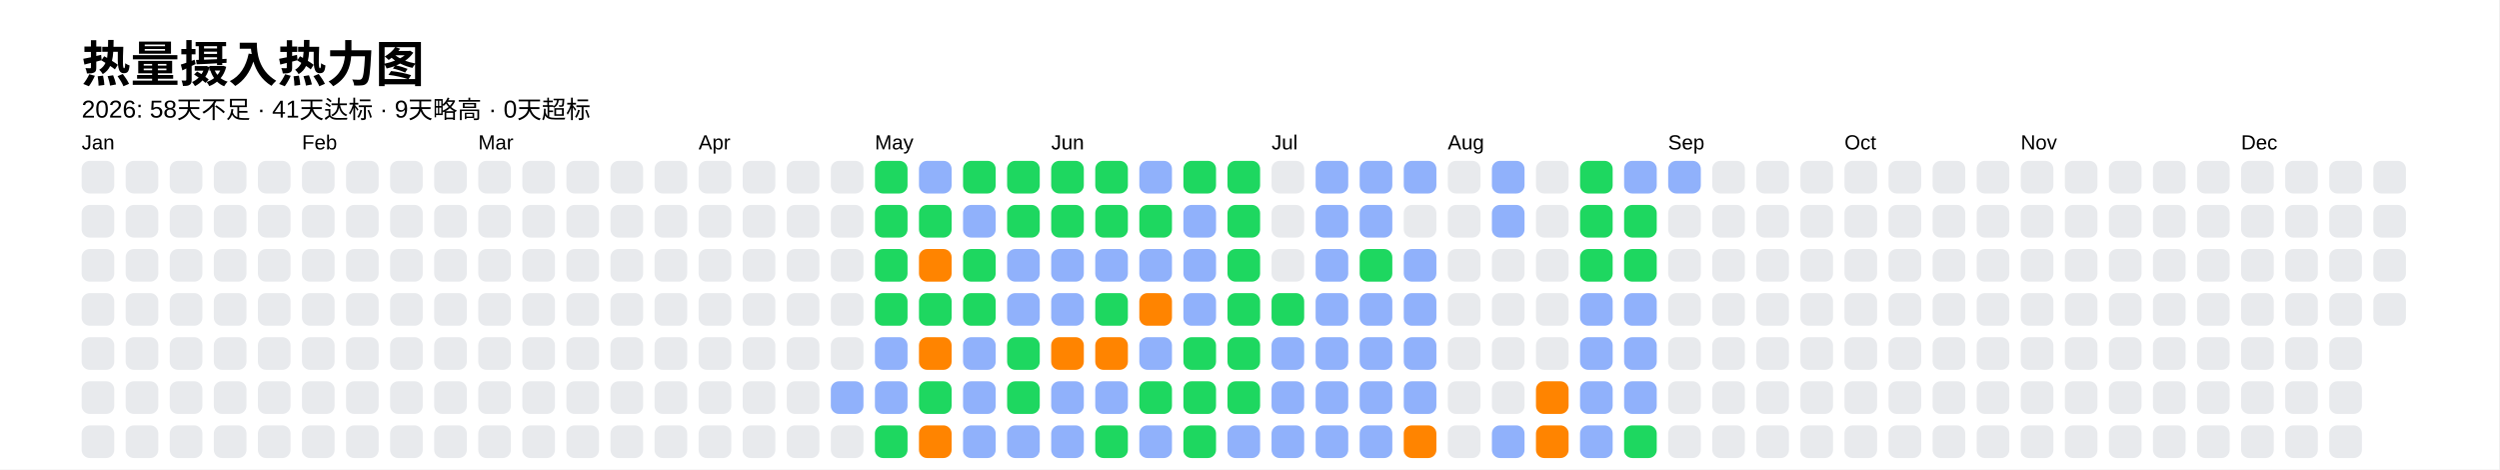
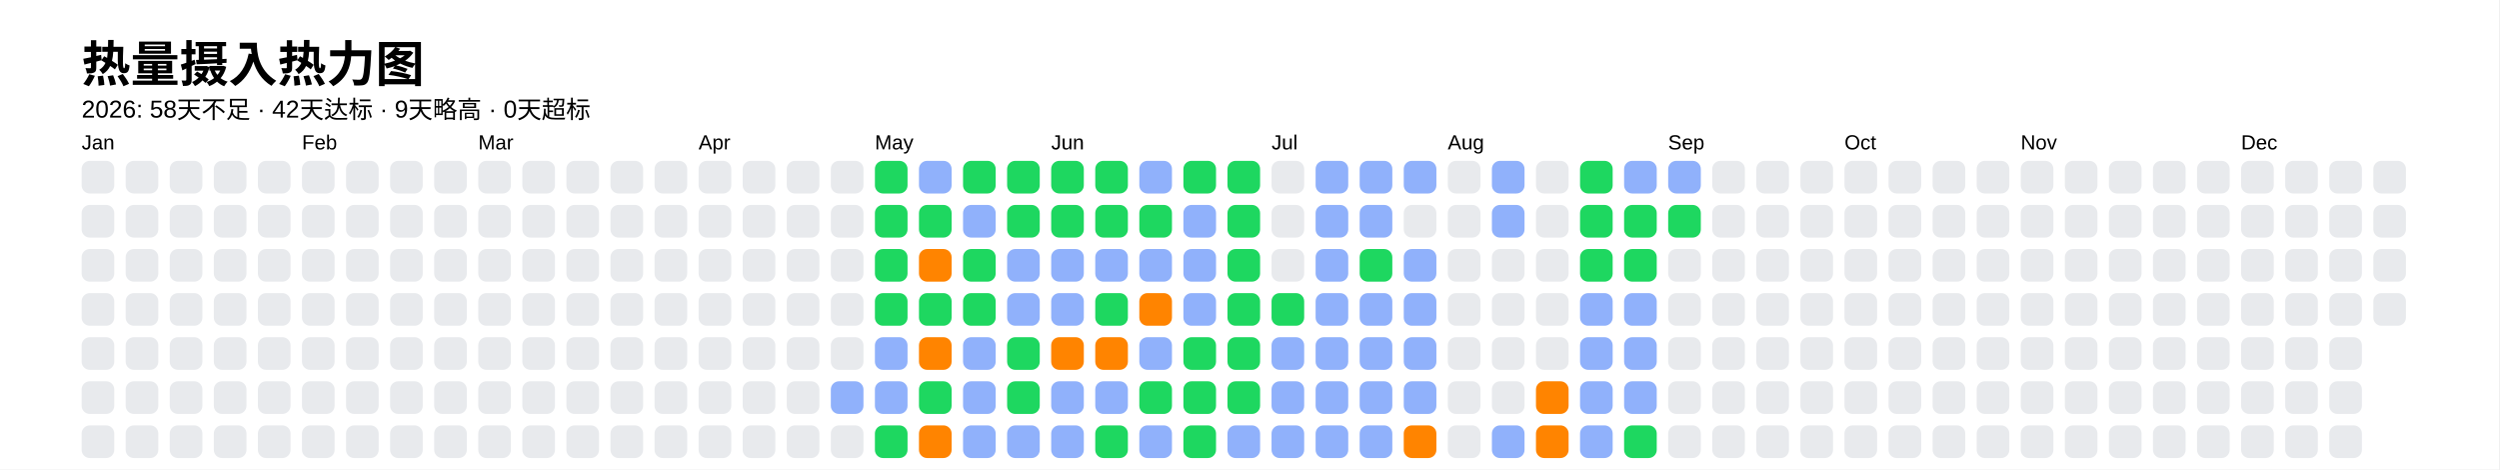
<svg xmlns="http://www.w3.org/2000/svg" style="background-color:white;" baseProfile="full" height="57.5mm" version="1.1" viewBox="0,0,306.2,57.5" width="306.2mm">
  <defs />
  <rect fill="#FFFFFF" height="57.5" width="306.2" x="0" y="0" />
  <text fill="#000000" style="font-size:6px; font-family:Arial; font-weight:bold;" x="10" y="10">热量摄入热力图</text>
-   <text fill="#000000" style="font-size:3px; font-family:Arial;" x="10" y="14.4">2026: 58天不足 · 41天达标 · 9天略高 · 0天超标</text>
+   <text fill="#000000" style="font-size:3px; font-family:Arial;" x="10" y="14.4">2026: 58天不足 · 42天达标 · 9天略高 · 0天超标</text>
  <text fill="#000000" style="font-size:2.5px; font-family:Arial" x="10" y="18.3">Jan</text>
  <rect fill="#E8EAED" height="4" rx="1" ry="1" width="4" x="10" y="19.7" />
  <rect fill="#E8EAED" height="4" rx="1" ry="1" width="4" x="10" y="25.1" />
  <rect fill="#E8EAED" height="4" rx="1" ry="1" width="4" x="10" y="30.5" />
  <rect fill="#E8EAED" height="4" rx="1" ry="1" width="4" x="10" y="35.9" />
  <rect fill="#E8EAED" height="4" rx="1" ry="1" width="4" x="10" y="41.3" />
  <rect fill="#E8EAED" height="4" rx="1" ry="1" width="4" x="10" y="46.7" />
  <rect fill="#E8EAED" height="4" rx="1" ry="1" width="4" x="10" y="52.1" />
  <rect fill="#E8EAED" height="4" rx="1" ry="1" width="4" x="15.4" y="19.7" />
  <rect fill="#E8EAED" height="4" rx="1" ry="1" width="4" x="15.4" y="25.1" />
  <rect fill="#E8EAED" height="4" rx="1" ry="1" width="4" x="15.4" y="30.5" />
  <rect fill="#E8EAED" height="4" rx="1" ry="1" width="4" x="15.4" y="35.9" />
  <rect fill="#E8EAED" height="4" rx="1" ry="1" width="4" x="15.4" y="41.3" />
  <rect fill="#E8EAED" height="4" rx="1" ry="1" width="4" x="15.4" y="46.7" />
  <rect fill="#E8EAED" height="4" rx="1" ry="1" width="4" x="15.4" y="52.1" />
  <rect fill="#E8EAED" height="4" rx="1" ry="1" width="4" x="20.8" y="19.7" />
  <rect fill="#E8EAED" height="4" rx="1" ry="1" width="4" x="20.8" y="25.1" />
  <rect fill="#E8EAED" height="4" rx="1" ry="1" width="4" x="20.8" y="30.5" />
  <rect fill="#E8EAED" height="4" rx="1" ry="1" width="4" x="20.8" y="35.9" />
  <rect fill="#E8EAED" height="4" rx="1" ry="1" width="4" x="20.8" y="41.3" />
  <rect fill="#E8EAED" height="4" rx="1" ry="1" width="4" x="20.8" y="46.7" />
  <rect fill="#E8EAED" height="4" rx="1" ry="1" width="4" x="20.8" y="52.1" />
  <rect fill="#E8EAED" height="4" rx="1" ry="1" width="4" x="26.2" y="19.7" />
  <rect fill="#E8EAED" height="4" rx="1" ry="1" width="4" x="26.2" y="25.1" />
  <rect fill="#E8EAED" height="4" rx="1" ry="1" width="4" x="26.2" y="30.5" />
  <rect fill="#E8EAED" height="4" rx="1" ry="1" width="4" x="26.2" y="35.9" />
  <rect fill="#E8EAED" height="4" rx="1" ry="1" width="4" x="26.2" y="41.3" />
  <rect fill="#E8EAED" height="4" rx="1" ry="1" width="4" x="26.2" y="46.7" />
  <rect fill="#E8EAED" height="4" rx="1" ry="1" width="4" x="26.2" y="52.1" />
  <rect fill="#E8EAED" height="4" rx="1" ry="1" width="4" x="31.6" y="19.7" />
  <rect fill="#E8EAED" height="4" rx="1" ry="1" width="4" x="31.6" y="25.1" />
  <rect fill="#E8EAED" height="4" rx="1" ry="1" width="4" x="31.6" y="30.5" />
  <rect fill="#E8EAED" height="4" rx="1" ry="1" width="4" x="31.6" y="35.9" />
  <rect fill="#E8EAED" height="4" rx="1" ry="1" width="4" x="31.6" y="41.3" />
  <rect fill="#E8EAED" height="4" rx="1" ry="1" width="4" x="31.6" y="46.7" />
  <rect fill="#E8EAED" height="4" rx="1" ry="1" width="4" x="31.6" y="52.1" />
  <text fill="#000000" style="font-size:2.5px; font-family:Arial" x="37.0" y="18.3">Feb</text>
  <rect fill="#E8EAED" height="4" rx="1" ry="1" width="4" x="37.0" y="19.7" />
  <rect fill="#E8EAED" height="4" rx="1" ry="1" width="4" x="37.0" y="25.1" />
  <rect fill="#E8EAED" height="4" rx="1" ry="1" width="4" x="37.0" y="30.5" />
  <rect fill="#E8EAED" height="4" rx="1" ry="1" width="4" x="37.0" y="35.9" />
  <rect fill="#E8EAED" height="4" rx="1" ry="1" width="4" x="37.0" y="41.3" />
  <rect fill="#E8EAED" height="4" rx="1" ry="1" width="4" x="37.0" y="46.7" />
  <rect fill="#E8EAED" height="4" rx="1" ry="1" width="4" x="37.0" y="52.1" />
  <rect fill="#E8EAED" height="4" rx="1" ry="1" width="4" x="42.4" y="19.7" />
  <rect fill="#E8EAED" height="4" rx="1" ry="1" width="4" x="42.4" y="25.1" />
  <rect fill="#E8EAED" height="4" rx="1" ry="1" width="4" x="42.4" y="30.5" />
  <rect fill="#E8EAED" height="4" rx="1" ry="1" width="4" x="42.4" y="35.9" />
  <rect fill="#E8EAED" height="4" rx="1" ry="1" width="4" x="42.4" y="41.3" />
  <rect fill="#E8EAED" height="4" rx="1" ry="1" width="4" x="42.4" y="46.7" />
  <rect fill="#E8EAED" height="4" rx="1" ry="1" width="4" x="42.4" y="52.1" />
  <rect fill="#E8EAED" height="4" rx="1" ry="1" width="4" x="47.8" y="19.7" />
  <rect fill="#E8EAED" height="4" rx="1" ry="1" width="4" x="47.8" y="25.1" />
  <rect fill="#E8EAED" height="4" rx="1" ry="1" width="4" x="47.8" y="30.5" />
  <rect fill="#E8EAED" height="4" rx="1" ry="1" width="4" x="47.8" y="35.9" />
  <rect fill="#E8EAED" height="4" rx="1" ry="1" width="4" x="47.8" y="41.3" />
  <rect fill="#E8EAED" height="4" rx="1" ry="1" width="4" x="47.8" y="46.7" />
  <rect fill="#E8EAED" height="4" rx="1" ry="1" width="4" x="47.8" y="52.1" />
  <rect fill="#E8EAED" height="4" rx="1" ry="1" width="4" x="53.2" y="19.7" />
  <rect fill="#E8EAED" height="4" rx="1" ry="1" width="4" x="53.2" y="25.1" />
  <rect fill="#E8EAED" height="4" rx="1" ry="1" width="4" x="53.2" y="30.5" />
  <rect fill="#E8EAED" height="4" rx="1" ry="1" width="4" x="53.2" y="35.9" />
  <rect fill="#E8EAED" height="4" rx="1" ry="1" width="4" x="53.2" y="41.3" />
  <rect fill="#E8EAED" height="4" rx="1" ry="1" width="4" x="53.2" y="46.7" />
  <rect fill="#E8EAED" height="4" rx="1" ry="1" width="4" x="53.2" y="52.1" />
  <text fill="#000000" style="font-size:2.5px; font-family:Arial" x="58.6" y="18.3">Mar</text>
  <rect fill="#E8EAED" height="4" rx="1" ry="1" width="4" x="58.6" y="19.7" />
  <rect fill="#E8EAED" height="4" rx="1" ry="1" width="4" x="58.6" y="25.1" />
  <rect fill="#E8EAED" height="4" rx="1" ry="1" width="4" x="58.6" y="30.5" />
  <rect fill="#E8EAED" height="4" rx="1" ry="1" width="4" x="58.6" y="35.9" />
  <rect fill="#E8EAED" height="4" rx="1" ry="1" width="4" x="58.6" y="41.3" />
  <rect fill="#E8EAED" height="4" rx="1" ry="1" width="4" x="58.6" y="46.7" />
  <rect fill="#E8EAED" height="4" rx="1" ry="1" width="4" x="58.6" y="52.1" />
  <rect fill="#E8EAED" height="4" rx="1" ry="1" width="4" x="64" y="19.7" />
  <rect fill="#E8EAED" height="4" rx="1" ry="1" width="4" x="64" y="25.1" />
  <rect fill="#E8EAED" height="4" rx="1" ry="1" width="4" x="64" y="30.5" />
  <rect fill="#E8EAED" height="4" rx="1" ry="1" width="4" x="64" y="35.9" />
  <rect fill="#E8EAED" height="4" rx="1" ry="1" width="4" x="64" y="41.3" />
  <rect fill="#E8EAED" height="4" rx="1" ry="1" width="4" x="64" y="46.7" />
  <rect fill="#E8EAED" height="4" rx="1" ry="1" width="4" x="64" y="52.1" />
  <rect fill="#E8EAED" height="4" rx="1" ry="1" width="4" x="69.4" y="19.7" />
  <rect fill="#E8EAED" height="4" rx="1" ry="1" width="4" x="69.4" y="25.1" />
  <rect fill="#E8EAED" height="4" rx="1" ry="1" width="4" x="69.4" y="30.5" />
  <rect fill="#E8EAED" height="4" rx="1" ry="1" width="4" x="69.4" y="35.9" />
  <rect fill="#E8EAED" height="4" rx="1" ry="1" width="4" x="69.4" y="41.3" />
  <rect fill="#E8EAED" height="4" rx="1" ry="1" width="4" x="69.4" y="46.7" />
  <rect fill="#E8EAED" height="4" rx="1" ry="1" width="4" x="69.4" y="52.1" />
  <rect fill="#E8EAED" height="4" rx="1" ry="1" width="4" x="74.8" y="19.7" />
  <rect fill="#E8EAED" height="4" rx="1" ry="1" width="4" x="74.8" y="25.1" />
  <rect fill="#E8EAED" height="4" rx="1" ry="1" width="4" x="74.8" y="30.5" />
  <rect fill="#E8EAED" height="4" rx="1" ry="1" width="4" x="74.8" y="35.9" />
  <rect fill="#E8EAED" height="4" rx="1" ry="1" width="4" x="74.8" y="41.3" />
  <rect fill="#E8EAED" height="4" rx="1" ry="1" width="4" x="74.8" y="46.7" />
  <rect fill="#E8EAED" height="4" rx="1" ry="1" width="4" x="74.8" y="52.1" />
  <rect fill="#E8EAED" height="4" rx="1" ry="1" width="4" x="80.2" y="19.7" />
  <rect fill="#E8EAED" height="4" rx="1" ry="1" width="4" x="80.2" y="25.1" />
  <rect fill="#E8EAED" height="4" rx="1" ry="1" width="4" x="80.2" y="30.5" />
  <rect fill="#E8EAED" height="4" rx="1" ry="1" width="4" x="80.2" y="35.9" />
  <rect fill="#E8EAED" height="4" rx="1" ry="1" width="4" x="80.2" y="41.3" />
  <rect fill="#E8EAED" height="4" rx="1" ry="1" width="4" x="80.2" y="46.7" />
  <rect fill="#E8EAED" height="4" rx="1" ry="1" width="4" x="80.2" y="52.1" />
  <text fill="#000000" style="font-size:2.5px; font-family:Arial" x="85.6" y="18.3">Apr</text>
  <rect fill="#E8EAED" height="4" rx="1" ry="1" width="4" x="85.6" y="19.7" />
  <rect fill="#E8EAED" height="4" rx="1" ry="1" width="4" x="85.6" y="25.1" />
  <rect fill="#E8EAED" height="4" rx="1" ry="1" width="4" x="85.6" y="30.5" />
  <rect fill="#E8EAED" height="4" rx="1" ry="1" width="4" x="85.6" y="35.9" />
  <rect fill="#E8EAED" height="4" rx="1" ry="1" width="4" x="85.6" y="41.3" />
  <rect fill="#E8EAED" height="4" rx="1" ry="1" width="4" x="85.6" y="46.7" />
  <rect fill="#E8EAED" height="4" rx="1" ry="1" width="4" x="85.6" y="52.1" />
  <rect fill="#E8EAED" height="4" rx="1" ry="1" width="4" x="91" y="19.7" />
  <rect fill="#E8EAED" height="4" rx="1" ry="1" width="4" x="91" y="25.1" />
  <rect fill="#E8EAED" height="4" rx="1" ry="1" width="4" x="91" y="30.5" />
  <rect fill="#E8EAED" height="4" rx="1" ry="1" width="4" x="91" y="35.9" />
  <rect fill="#E8EAED" height="4" rx="1" ry="1" width="4" x="91" y="41.3" />
  <rect fill="#E8EAED" height="4" rx="1" ry="1" width="4" x="91" y="46.7" />
  <rect fill="#E8EAED" height="4" rx="1" ry="1" width="4" x="91" y="52.1" />
  <rect fill="#E8EAED" height="4" rx="1" ry="1" width="4" x="96.4" y="19.7" />
  <rect fill="#E8EAED" height="4" rx="1" ry="1" width="4" x="96.4" y="25.1" />
  <rect fill="#E8EAED" height="4" rx="1" ry="1" width="4" x="96.4" y="30.5" />
  <rect fill="#E8EAED" height="4" rx="1" ry="1" width="4" x="96.4" y="35.9" />
  <rect fill="#E8EAED" height="4" rx="1" ry="1" width="4" x="96.4" y="41.3" />
  <rect fill="#E8EAED" height="4" rx="1" ry="1" width="4" x="96.4" y="46.7" />
  <rect fill="#E8EAED" height="4" rx="1" ry="1" width="4" x="96.4" y="52.1" />
  <rect fill="#E8EAED" height="4" rx="1" ry="1" width="4" x="101.8" y="19.7" />
  <rect fill="#E8EAED" height="4" rx="1" ry="1" width="4" x="101.8" y="25.1" />
  <rect fill="#E8EAED" height="4" rx="1" ry="1" width="4" x="101.8" y="30.5" />
  <rect fill="#E8EAED" height="4" rx="1" ry="1" width="4" x="101.8" y="35.9" />
  <rect fill="#E8EAED" height="4" rx="1" ry="1" width="4" x="101.8" y="41.3" />
  <rect fill="#90b1fb" height="4" rx="1" ry="1" width="4" x="101.8" y="46.7" />
  <rect fill="#E8EAED" height="4" rx="1" ry="1" width="4" x="101.8" y="52.1" />
  <text fill="#000000" style="font-size:2.5px; font-family:Arial" x="107.2" y="18.3">May</text>
  <rect fill="#1ed760" height="4" rx="1" ry="1" width="4" x="107.2" y="19.7" />
  <rect fill="#1ed760" height="4" rx="1" ry="1" width="4" x="107.2" y="25.1" />
  <rect fill="#1ed760" height="4" rx="1" ry="1" width="4" x="107.2" y="30.5" />
  <rect fill="#1ed760" height="4" rx="1" ry="1" width="4" x="107.2" y="35.9" />
  <rect fill="#90b1fb" height="4" rx="1" ry="1" width="4" x="107.2" y="41.3" />
  <rect fill="#90b1fb" height="4" rx="1" ry="1" width="4" x="107.2" y="46.7" />
  <rect fill="#1ed760" height="4" rx="1" ry="1" width="4" x="107.2" y="52.1" />
  <rect fill="#90b1fb" height="4" rx="1" ry="1" width="4" x="112.6" y="19.7" />
  <rect fill="#1ed760" height="4" rx="1" ry="1" width="4" x="112.6" y="25.1" />
  <rect fill="#ff8400" height="4" rx="1" ry="1" width="4" x="112.6" y="30.5" />
  <rect fill="#1ed760" height="4" rx="1" ry="1" width="4" x="112.6" y="35.9" />
  <rect fill="#ff8400" height="4" rx="1" ry="1" width="4" x="112.6" y="41.3" />
  <rect fill="#1ed760" height="4" rx="1" ry="1" width="4" x="112.6" y="46.7" />
  <rect fill="#ff8400" height="4" rx="1" ry="1" width="4" x="112.6" y="52.1" />
  <rect fill="#1ed760" height="4" rx="1" ry="1" width="4" x="118" y="19.7" />
  <rect fill="#90b1fb" height="4" rx="1" ry="1" width="4" x="118" y="25.1" />
  <rect fill="#1ed760" height="4" rx="1" ry="1" width="4" x="118" y="30.5" />
  <rect fill="#1ed760" height="4" rx="1" ry="1" width="4" x="118" y="35.9" />
  <rect fill="#90b1fb" height="4" rx="1" ry="1" width="4" x="118" y="41.3" />
  <rect fill="#90b1fb" height="4" rx="1" ry="1" width="4" x="118" y="46.7" />
  <rect fill="#90b1fb" height="4" rx="1" ry="1" width="4" x="118" y="52.1" />
  <rect fill="#1ed760" height="4" rx="1" ry="1" width="4" x="123.4" y="19.7" />
  <rect fill="#1ed760" height="4" rx="1" ry="1" width="4" x="123.4" y="25.1" />
  <rect fill="#90b1fb" height="4" rx="1" ry="1" width="4" x="123.4" y="30.5" />
  <rect fill="#90b1fb" height="4" rx="1" ry="1" width="4" x="123.4" y="35.9" />
  <rect fill="#1ed760" height="4" rx="1" ry="1" width="4" x="123.4" y="41.3" />
  <rect fill="#1ed760" height="4" rx="1" ry="1" width="4" x="123.4" y="46.7" />
  <rect fill="#90b1fb" height="4" rx="1" ry="1" width="4" x="123.4" y="52.1" />
  <text fill="#000000" style="font-size:2.5px; font-family:Arial" x="128.8" y="18.3">Jun</text>
  <rect fill="#1ed760" height="4" rx="1" ry="1" width="4" x="128.8" y="19.7" />
  <rect fill="#1ed760" height="4" rx="1" ry="1" width="4" x="128.8" y="25.1" />
  <rect fill="#90b1fb" height="4" rx="1" ry="1" width="4" x="128.8" y="30.5" />
  <rect fill="#90b1fb" height="4" rx="1" ry="1" width="4" x="128.8" y="35.9" />
  <rect fill="#ff8400" height="4" rx="1" ry="1" width="4" x="128.8" y="41.3" />
  <rect fill="#90b1fb" height="4" rx="1" ry="1" width="4" x="128.8" y="46.7" />
  <rect fill="#90b1fb" height="4" rx="1" ry="1" width="4" x="128.8" y="52.1" />
  <rect fill="#1ed760" height="4" rx="1" ry="1" width="4" x="134.2" y="19.7" />
  <rect fill="#1ed760" height="4" rx="1" ry="1" width="4" x="134.2" y="25.1" />
  <rect fill="#90b1fb" height="4" rx="1" ry="1" width="4" x="134.2" y="30.5" />
  <rect fill="#1ed760" height="4" rx="1" ry="1" width="4" x="134.2" y="35.9" />
  <rect fill="#ff8400" height="4" rx="1" ry="1" width="4" x="134.2" y="41.3" />
  <rect fill="#90b1fb" height="4" rx="1" ry="1" width="4" x="134.2" y="46.7" />
  <rect fill="#1ed760" height="4" rx="1" ry="1" width="4" x="134.2" y="52.1" />
  <rect fill="#90b1fb" height="4" rx="1" ry="1" width="4" x="139.6" y="19.7" />
  <rect fill="#1ed760" height="4" rx="1" ry="1" width="4" x="139.6" y="25.1" />
  <rect fill="#90b1fb" height="4" rx="1" ry="1" width="4" x="139.6" y="30.5" />
  <rect fill="#ff8400" height="4" rx="1" ry="1" width="4" x="139.6" y="35.9" />
  <rect fill="#90b1fb" height="4" rx="1" ry="1" width="4" x="139.6" y="41.3" />
  <rect fill="#1ed760" height="4" rx="1" ry="1" width="4" x="139.6" y="46.7" />
  <rect fill="#90b1fb" height="4" rx="1" ry="1" width="4" x="139.6" y="52.1" />
  <rect fill="#1ed760" height="4" rx="1" ry="1" width="4" x="145" y="19.7" />
  <rect fill="#90b1fb" height="4" rx="1" ry="1" width="4" x="145" y="25.1" />
  <rect fill="#90b1fb" height="4" rx="1" ry="1" width="4" x="145" y="30.5" />
  <rect fill="#90b1fb" height="4" rx="1" ry="1" width="4" x="145" y="35.9" />
  <rect fill="#1ed760" height="4" rx="1" ry="1" width="4" x="145" y="41.3" />
  <rect fill="#1ed760" height="4" rx="1" ry="1" width="4" x="145" y="46.7" />
  <rect fill="#1ed760" height="4" rx="1" ry="1" width="4" x="145" y="52.1" />
  <rect fill="#1ed760" height="4" rx="1" ry="1" width="4" x="150.4" y="19.7" />
  <rect fill="#1ed760" height="4" rx="1" ry="1" width="4" x="150.4" y="25.1" />
  <rect fill="#1ed760" height="4" rx="1" ry="1" width="4" x="150.4" y="30.5" />
  <rect fill="#1ed760" height="4" rx="1" ry="1" width="4" x="150.4" y="35.9" />
  <rect fill="#1ed760" height="4" rx="1" ry="1" width="4" x="150.4" y="41.3" />
  <rect fill="#1ed760" height="4" rx="1" ry="1" width="4" x="150.4" y="46.7" />
  <rect fill="#90b1fb" height="4" rx="1" ry="1" width="4" x="150.4" y="52.1" />
  <text fill="#000000" style="font-size:2.5px; font-family:Arial" x="155.8" y="18.3">Jul</text>
  <rect fill="#E8EAED" height="4" rx="1" ry="1" width="4" x="155.8" y="19.7" />
  <rect fill="#E8EAED" height="4" rx="1" ry="1" width="4" x="155.8" y="25.1" />
  <rect fill="#E8EAED" height="4" rx="1" ry="1" width="4" x="155.8" y="30.5" />
  <rect fill="#1ed760" height="4" rx="1" ry="1" width="4" x="155.8" y="35.9" />
  <rect fill="#90b1fb" height="4" rx="1" ry="1" width="4" x="155.8" y="41.3" />
  <rect fill="#90b1fb" height="4" rx="1" ry="1" width="4" x="155.8" y="46.7" />
  <rect fill="#90b1fb" height="4" rx="1" ry="1" width="4" x="155.8" y="52.1" />
  <rect fill="#90b1fb" height="4" rx="1" ry="1" width="4" x="161.2" y="19.7" />
  <rect fill="#90b1fb" height="4" rx="1" ry="1" width="4" x="161.2" y="25.1" />
  <rect fill="#90b1fb" height="4" rx="1" ry="1" width="4" x="161.2" y="30.5" />
  <rect fill="#90b1fb" height="4" rx="1" ry="1" width="4" x="161.2" y="35.9" />
  <rect fill="#90b1fb" height="4" rx="1" ry="1" width="4" x="161.2" y="41.3" />
  <rect fill="#90b1fb" height="4" rx="1" ry="1" width="4" x="161.2" y="46.7" />
  <rect fill="#90b1fb" height="4" rx="1" ry="1" width="4" x="161.2" y="52.1" />
  <rect fill="#90b1fb" height="4" rx="1" ry="1" width="4" x="166.6" y="19.7" />
  <rect fill="#90b1fb" height="4" rx="1" ry="1" width="4" x="166.6" y="25.1" />
  <rect fill="#1ed760" height="4" rx="1" ry="1" width="4" x="166.6" y="30.5" />
  <rect fill="#90b1fb" height="4" rx="1" ry="1" width="4" x="166.6" y="35.9" />
  <rect fill="#90b1fb" height="4" rx="1" ry="1" width="4" x="166.6" y="41.3" />
  <rect fill="#90b1fb" height="4" rx="1" ry="1" width="4" x="166.6" y="46.7" />
  <rect fill="#90b1fb" height="4" rx="1" ry="1" width="4" x="166.6" y="52.1" />
  <rect fill="#90b1fb" height="4" rx="1" ry="1" width="4" x="172" y="19.7" />
  <rect fill="#E8EAED" height="4" rx="1" ry="1" width="4" x="172" y="25.1" />
  <rect fill="#90b1fb" height="4" rx="1" ry="1" width="4" x="172" y="30.5" />
  <rect fill="#90b1fb" height="4" rx="1" ry="1" width="4" x="172" y="35.9" />
  <rect fill="#90b1fb" height="4" rx="1" ry="1" width="4" x="172" y="41.3" />
  <rect fill="#90b1fb" height="4" rx="1" ry="1" width="4" x="172" y="46.7" />
  <rect fill="#ff8400" height="4" rx="1" ry="1" width="4" x="172" y="52.1" />
  <text fill="#000000" style="font-size:2.5px; font-family:Arial" x="177.4" y="18.3">Aug</text>
  <rect fill="#E8EAED" height="4" rx="1" ry="1" width="4" x="177.4" y="19.7" />
  <rect fill="#E8EAED" height="4" rx="1" ry="1" width="4" x="177.4" y="25.1" />
  <rect fill="#E8EAED" height="4" rx="1" ry="1" width="4" x="177.4" y="30.5" />
  <rect fill="#E8EAED" height="4" rx="1" ry="1" width="4" x="177.4" y="35.9" />
  <rect fill="#E8EAED" height="4" rx="1" ry="1" width="4" x="177.4" y="41.3" />
  <rect fill="#E8EAED" height="4" rx="1" ry="1" width="4" x="177.4" y="46.7" />
  <rect fill="#E8EAED" height="4" rx="1" ry="1" width="4" x="177.4" y="52.1" />
  <rect fill="#90b1fb" height="4" rx="1" ry="1" width="4" x="182.8" y="19.7" />
  <rect fill="#90b1fb" height="4" rx="1" ry="1" width="4" x="182.8" y="25.1" />
  <rect fill="#E8EAED" height="4" rx="1" ry="1" width="4" x="182.8" y="30.5" />
  <rect fill="#E8EAED" height="4" rx="1" ry="1" width="4" x="182.8" y="35.9" />
  <rect fill="#E8EAED" height="4" rx="1" ry="1" width="4" x="182.8" y="41.3" />
  <rect fill="#E8EAED" height="4" rx="1" ry="1" width="4" x="182.8" y="46.7" />
  <rect fill="#90b1fb" height="4" rx="1" ry="1" width="4" x="182.8" y="52.1" />
  <rect fill="#E8EAED" height="4" rx="1" ry="1" width="4" x="188.2" y="19.7" />
  <rect fill="#E8EAED" height="4" rx="1" ry="1" width="4" x="188.2" y="25.1" />
  <rect fill="#E8EAED" height="4" rx="1" ry="1" width="4" x="188.2" y="30.5" />
  <rect fill="#E8EAED" height="4" rx="1" ry="1" width="4" x="188.2" y="35.9" />
  <rect fill="#E8EAED" height="4" rx="1" ry="1" width="4" x="188.2" y="41.3" />
  <rect fill="#ff8400" height="4" rx="1" ry="1" width="4" x="188.2" y="46.7" />
  <rect fill="#ff8400" height="4" rx="1" ry="1" width="4" x="188.2" y="52.1" />
  <rect fill="#1ed760" height="4" rx="1" ry="1" width="4" x="193.6" y="19.7" />
  <rect fill="#1ed760" height="4" rx="1" ry="1" width="4" x="193.6" y="25.1" />
  <rect fill="#1ed760" height="4" rx="1" ry="1" width="4" x="193.6" y="30.5" />
  <rect fill="#90b1fb" height="4" rx="1" ry="1" width="4" x="193.6" y="35.9" />
  <rect fill="#90b1fb" height="4" rx="1" ry="1" width="4" x="193.6" y="41.3" />
  <rect fill="#90b1fb" height="4" rx="1" ry="1" width="4" x="193.6" y="46.7" />
  <rect fill="#90b1fb" height="4" rx="1" ry="1" width="4" x="193.6" y="52.1" />
  <rect fill="#90b1fb" height="4" rx="1" ry="1" width="4" x="199" y="19.7" />
  <rect fill="#1ed760" height="4" rx="1" ry="1" width="4" x="199" y="25.1" />
  <rect fill="#1ed760" height="4" rx="1" ry="1" width="4" x="199" y="30.5" />
  <rect fill="#90b1fb" height="4" rx="1" ry="1" width="4" x="199" y="35.9" />
  <rect fill="#90b1fb" height="4" rx="1" ry="1" width="4" x="199" y="41.3" />
  <rect fill="#90b1fb" height="4" rx="1" ry="1" width="4" x="199" y="46.7" />
  <rect fill="#1ed760" height="4" rx="1" ry="1" width="4" x="199" y="52.1" />
  <text fill="#000000" style="font-size:2.5px; font-family:Arial" x="204.4" y="18.3">Sep</text>
  <rect fill="#90b1fb" height="4" rx="1" ry="1" width="4" x="204.4" y="19.7" />
-   <rect fill="#E8EAED" height="4" rx="1" ry="1" width="4" x="204.4" y="25.1" />
+   <rect fill="#1ed760" height="4" rx="1" ry="1" width="4" x="204.4" y="25.1" />
  <rect fill="#E8EAED" height="4" rx="1" ry="1" width="4" x="204.4" y="30.5" />
  <rect fill="#E8EAED" height="4" rx="1" ry="1" width="4" x="204.4" y="35.9" />
  <rect fill="#E8EAED" height="4" rx="1" ry="1" width="4" x="204.4" y="41.3" />
  <rect fill="#E8EAED" height="4" rx="1" ry="1" width="4" x="204.4" y="46.7" />
  <rect fill="#E8EAED" height="4" rx="1" ry="1" width="4" x="204.4" y="52.1" />
  <rect fill="#E8EAED" height="4" rx="1" ry="1" width="4" x="209.8" y="19.7" />
  <rect fill="#E8EAED" height="4" rx="1" ry="1" width="4" x="209.8" y="25.1" />
  <rect fill="#E8EAED" height="4" rx="1" ry="1" width="4" x="209.8" y="30.5" />
  <rect fill="#E8EAED" height="4" rx="1" ry="1" width="4" x="209.8" y="35.9" />
  <rect fill="#E8EAED" height="4" rx="1" ry="1" width="4" x="209.8" y="41.3" />
  <rect fill="#E8EAED" height="4" rx="1" ry="1" width="4" x="209.8" y="46.7" />
  <rect fill="#E8EAED" height="4" rx="1" ry="1" width="4" x="209.8" y="52.1" />
  <rect fill="#E8EAED" height="4" rx="1" ry="1" width="4" x="215.2" y="19.7" />
  <rect fill="#E8EAED" height="4" rx="1" ry="1" width="4" x="215.2" y="25.1" />
  <rect fill="#E8EAED" height="4" rx="1" ry="1" width="4" x="215.2" y="30.5" />
  <rect fill="#E8EAED" height="4" rx="1" ry="1" width="4" x="215.2" y="35.9" />
  <rect fill="#E8EAED" height="4" rx="1" ry="1" width="4" x="215.2" y="41.3" />
  <rect fill="#E8EAED" height="4" rx="1" ry="1" width="4" x="215.2" y="46.7" />
  <rect fill="#E8EAED" height="4" rx="1" ry="1" width="4" x="215.2" y="52.1" />
  <rect fill="#E8EAED" height="4" rx="1" ry="1" width="4" x="220.6" y="19.7" />
  <rect fill="#E8EAED" height="4" rx="1" ry="1" width="4" x="220.6" y="25.1" />
  <rect fill="#E8EAED" height="4" rx="1" ry="1" width="4" x="220.6" y="30.5" />
  <rect fill="#E8EAED" height="4" rx="1" ry="1" width="4" x="220.6" y="35.9" />
  <rect fill="#E8EAED" height="4" rx="1" ry="1" width="4" x="220.6" y="41.3" />
  <rect fill="#E8EAED" height="4" rx="1" ry="1" width="4" x="220.6" y="46.7" />
  <rect fill="#E8EAED" height="4" rx="1" ry="1" width="4" x="220.6" y="52.1" />
  <text fill="#000000" style="font-size:2.5px; font-family:Arial" x="226" y="18.3">Oct</text>
  <rect fill="#E8EAED" height="4" rx="1" ry="1" width="4" x="226" y="19.7" />
  <rect fill="#E8EAED" height="4" rx="1" ry="1" width="4" x="226" y="25.1" />
  <rect fill="#E8EAED" height="4" rx="1" ry="1" width="4" x="226" y="30.5" />
  <rect fill="#E8EAED" height="4" rx="1" ry="1" width="4" x="226" y="35.9" />
  <rect fill="#E8EAED" height="4" rx="1" ry="1" width="4" x="226" y="41.3" />
  <rect fill="#E8EAED" height="4" rx="1" ry="1" width="4" x="226" y="46.7" />
  <rect fill="#E8EAED" height="4" rx="1" ry="1" width="4" x="226" y="52.1" />
  <rect fill="#E8EAED" height="4" rx="1" ry="1" width="4" x="231.4" y="19.7" />
  <rect fill="#E8EAED" height="4" rx="1" ry="1" width="4" x="231.4" y="25.1" />
  <rect fill="#E8EAED" height="4" rx="1" ry="1" width="4" x="231.4" y="30.5" />
  <rect fill="#E8EAED" height="4" rx="1" ry="1" width="4" x="231.4" y="35.9" />
  <rect fill="#E8EAED" height="4" rx="1" ry="1" width="4" x="231.4" y="41.3" />
  <rect fill="#E8EAED" height="4" rx="1" ry="1" width="4" x="231.4" y="46.7" />
  <rect fill="#E8EAED" height="4" rx="1" ry="1" width="4" x="231.4" y="52.1" />
  <rect fill="#E8EAED" height="4" rx="1" ry="1" width="4" x="236.8" y="19.7" />
  <rect fill="#E8EAED" height="4" rx="1" ry="1" width="4" x="236.8" y="25.1" />
  <rect fill="#E8EAED" height="4" rx="1" ry="1" width="4" x="236.8" y="30.5" />
  <rect fill="#E8EAED" height="4" rx="1" ry="1" width="4" x="236.8" y="35.9" />
  <rect fill="#E8EAED" height="4" rx="1" ry="1" width="4" x="236.8" y="41.3" />
  <rect fill="#E8EAED" height="4" rx="1" ry="1" width="4" x="236.8" y="46.7" />
  <rect fill="#E8EAED" height="4" rx="1" ry="1" width="4" x="236.8" y="52.1" />
  <rect fill="#E8EAED" height="4" rx="1" ry="1" width="4" x="242.2" y="19.7" />
  <rect fill="#E8EAED" height="4" rx="1" ry="1" width="4" x="242.2" y="25.1" />
  <rect fill="#E8EAED" height="4" rx="1" ry="1" width="4" x="242.2" y="30.5" />
  <rect fill="#E8EAED" height="4" rx="1" ry="1" width="4" x="242.2" y="35.9" />
  <rect fill="#E8EAED" height="4" rx="1" ry="1" width="4" x="242.2" y="41.3" />
  <rect fill="#E8EAED" height="4" rx="1" ry="1" width="4" x="242.2" y="46.7" />
  <rect fill="#E8EAED" height="4" rx="1" ry="1" width="4" x="242.2" y="52.1" />
  <text fill="#000000" style="font-size:2.5px; font-family:Arial" x="247.6" y="18.3">Nov</text>
  <rect fill="#E8EAED" height="4" rx="1" ry="1" width="4" x="247.6" y="19.7" />
  <rect fill="#E8EAED" height="4" rx="1" ry="1" width="4" x="247.6" y="25.1" />
  <rect fill="#E8EAED" height="4" rx="1" ry="1" width="4" x="247.6" y="30.5" />
  <rect fill="#E8EAED" height="4" rx="1" ry="1" width="4" x="247.6" y="35.9" />
  <rect fill="#E8EAED" height="4" rx="1" ry="1" width="4" x="247.6" y="41.3" />
  <rect fill="#E8EAED" height="4" rx="1" ry="1" width="4" x="247.6" y="46.7" />
  <rect fill="#E8EAED" height="4" rx="1" ry="1" width="4" x="247.6" y="52.1" />
  <rect fill="#E8EAED" height="4" rx="1" ry="1" width="4" x="253" y="19.7" />
  <rect fill="#E8EAED" height="4" rx="1" ry="1" width="4" x="253" y="25.1" />
  <rect fill="#E8EAED" height="4" rx="1" ry="1" width="4" x="253" y="30.5" />
  <rect fill="#E8EAED" height="4" rx="1" ry="1" width="4" x="253" y="35.9" />
  <rect fill="#E8EAED" height="4" rx="1" ry="1" width="4" x="253" y="41.3" />
  <rect fill="#E8EAED" height="4" rx="1" ry="1" width="4" x="253" y="46.7" />
  <rect fill="#E8EAED" height="4" rx="1" ry="1" width="4" x="253" y="52.1" />
  <rect fill="#E8EAED" height="4" rx="1" ry="1" width="4" x="258.4" y="19.7" />
  <rect fill="#E8EAED" height="4" rx="1" ry="1" width="4" x="258.4" y="25.1" />
  <rect fill="#E8EAED" height="4" rx="1" ry="1" width="4" x="258.4" y="30.5" />
  <rect fill="#E8EAED" height="4" rx="1" ry="1" width="4" x="258.4" y="35.9" />
  <rect fill="#E8EAED" height="4" rx="1" ry="1" width="4" x="258.4" y="41.3" />
  <rect fill="#E8EAED" height="4" rx="1" ry="1" width="4" x="258.4" y="46.7" />
  <rect fill="#E8EAED" height="4" rx="1" ry="1" width="4" x="258.4" y="52.1" />
  <rect fill="#E8EAED" height="4" rx="1" ry="1" width="4" x="263.8" y="19.7" />
  <rect fill="#E8EAED" height="4" rx="1" ry="1" width="4" x="263.8" y="25.1" />
  <rect fill="#E8EAED" height="4" rx="1" ry="1" width="4" x="263.8" y="30.5" />
  <rect fill="#E8EAED" height="4" rx="1" ry="1" width="4" x="263.8" y="35.9" />
  <rect fill="#E8EAED" height="4" rx="1" ry="1" width="4" x="263.8" y="41.3" />
  <rect fill="#E8EAED" height="4" rx="1" ry="1" width="4" x="263.8" y="46.7" />
  <rect fill="#E8EAED" height="4" rx="1" ry="1" width="4" x="263.8" y="52.1" />
  <rect fill="#E8EAED" height="4" rx="1" ry="1" width="4" x="269.2" y="19.7" />
  <rect fill="#E8EAED" height="4" rx="1" ry="1" width="4" x="269.2" y="25.1" />
  <rect fill="#E8EAED" height="4" rx="1" ry="1" width="4" x="269.2" y="30.5" />
  <rect fill="#E8EAED" height="4" rx="1" ry="1" width="4" x="269.2" y="35.9" />
  <rect fill="#E8EAED" height="4" rx="1" ry="1" width="4" x="269.2" y="41.3" />
  <rect fill="#E8EAED" height="4" rx="1" ry="1" width="4" x="269.2" y="46.7" />
  <rect fill="#E8EAED" height="4" rx="1" ry="1" width="4" x="269.2" y="52.1" />
  <text fill="#000000" style="font-size:2.5px; font-family:Arial" x="274.6" y="18.3">Dec</text>
  <rect fill="#E8EAED" height="4" rx="1" ry="1" width="4" x="274.6" y="19.7" />
  <rect fill="#E8EAED" height="4" rx="1" ry="1" width="4" x="274.6" y="25.1" />
  <rect fill="#E8EAED" height="4" rx="1" ry="1" width="4" x="274.6" y="30.5" />
  <rect fill="#E8EAED" height="4" rx="1" ry="1" width="4" x="274.6" y="35.9" />
  <rect fill="#E8EAED" height="4" rx="1" ry="1" width="4" x="274.6" y="41.3" />
  <rect fill="#E8EAED" height="4" rx="1" ry="1" width="4" x="274.6" y="46.7" />
  <rect fill="#E8EAED" height="4" rx="1" ry="1" width="4" x="274.6" y="52.1" />
  <rect fill="#E8EAED" height="4" rx="1" ry="1" width="4" x="280" y="19.7" />
  <rect fill="#E8EAED" height="4" rx="1" ry="1" width="4" x="280" y="25.1" />
  <rect fill="#E8EAED" height="4" rx="1" ry="1" width="4" x="280" y="30.5" />
  <rect fill="#E8EAED" height="4" rx="1" ry="1" width="4" x="280" y="35.9" />
  <rect fill="#E8EAED" height="4" rx="1" ry="1" width="4" x="280" y="41.3" />
  <rect fill="#E8EAED" height="4" rx="1" ry="1" width="4" x="280" y="46.7" />
  <rect fill="#E8EAED" height="4" rx="1" ry="1" width="4" x="280" y="52.1" />
  <rect fill="#E8EAED" height="4" rx="1" ry="1" width="4" x="285.4" y="19.7" />
  <rect fill="#E8EAED" height="4" rx="1" ry="1" width="4" x="285.4" y="25.1" />
  <rect fill="#E8EAED" height="4" rx="1" ry="1" width="4" x="285.4" y="30.5" />
  <rect fill="#E8EAED" height="4" rx="1" ry="1" width="4" x="285.4" y="35.9" />
  <rect fill="#E8EAED" height="4" rx="1" ry="1" width="4" x="285.4" y="41.3" />
  <rect fill="#E8EAED" height="4" rx="1" ry="1" width="4" x="285.4" y="46.7" />
  <rect fill="#E8EAED" height="4" rx="1" ry="1" width="4" x="285.4" y="52.1" />
  <rect fill="#E8EAED" height="4" rx="1" ry="1" width="4" x="290.8" y="19.7" />
  <rect fill="#E8EAED" height="4" rx="1" ry="1" width="4" x="290.8" y="25.1" />
  <rect fill="#E8EAED" height="4" rx="1" ry="1" width="4" x="290.8" y="30.5" />
  <rect fill="#E8EAED" height="4" rx="1" ry="1" width="4" x="290.8" y="35.9" />
</svg>
